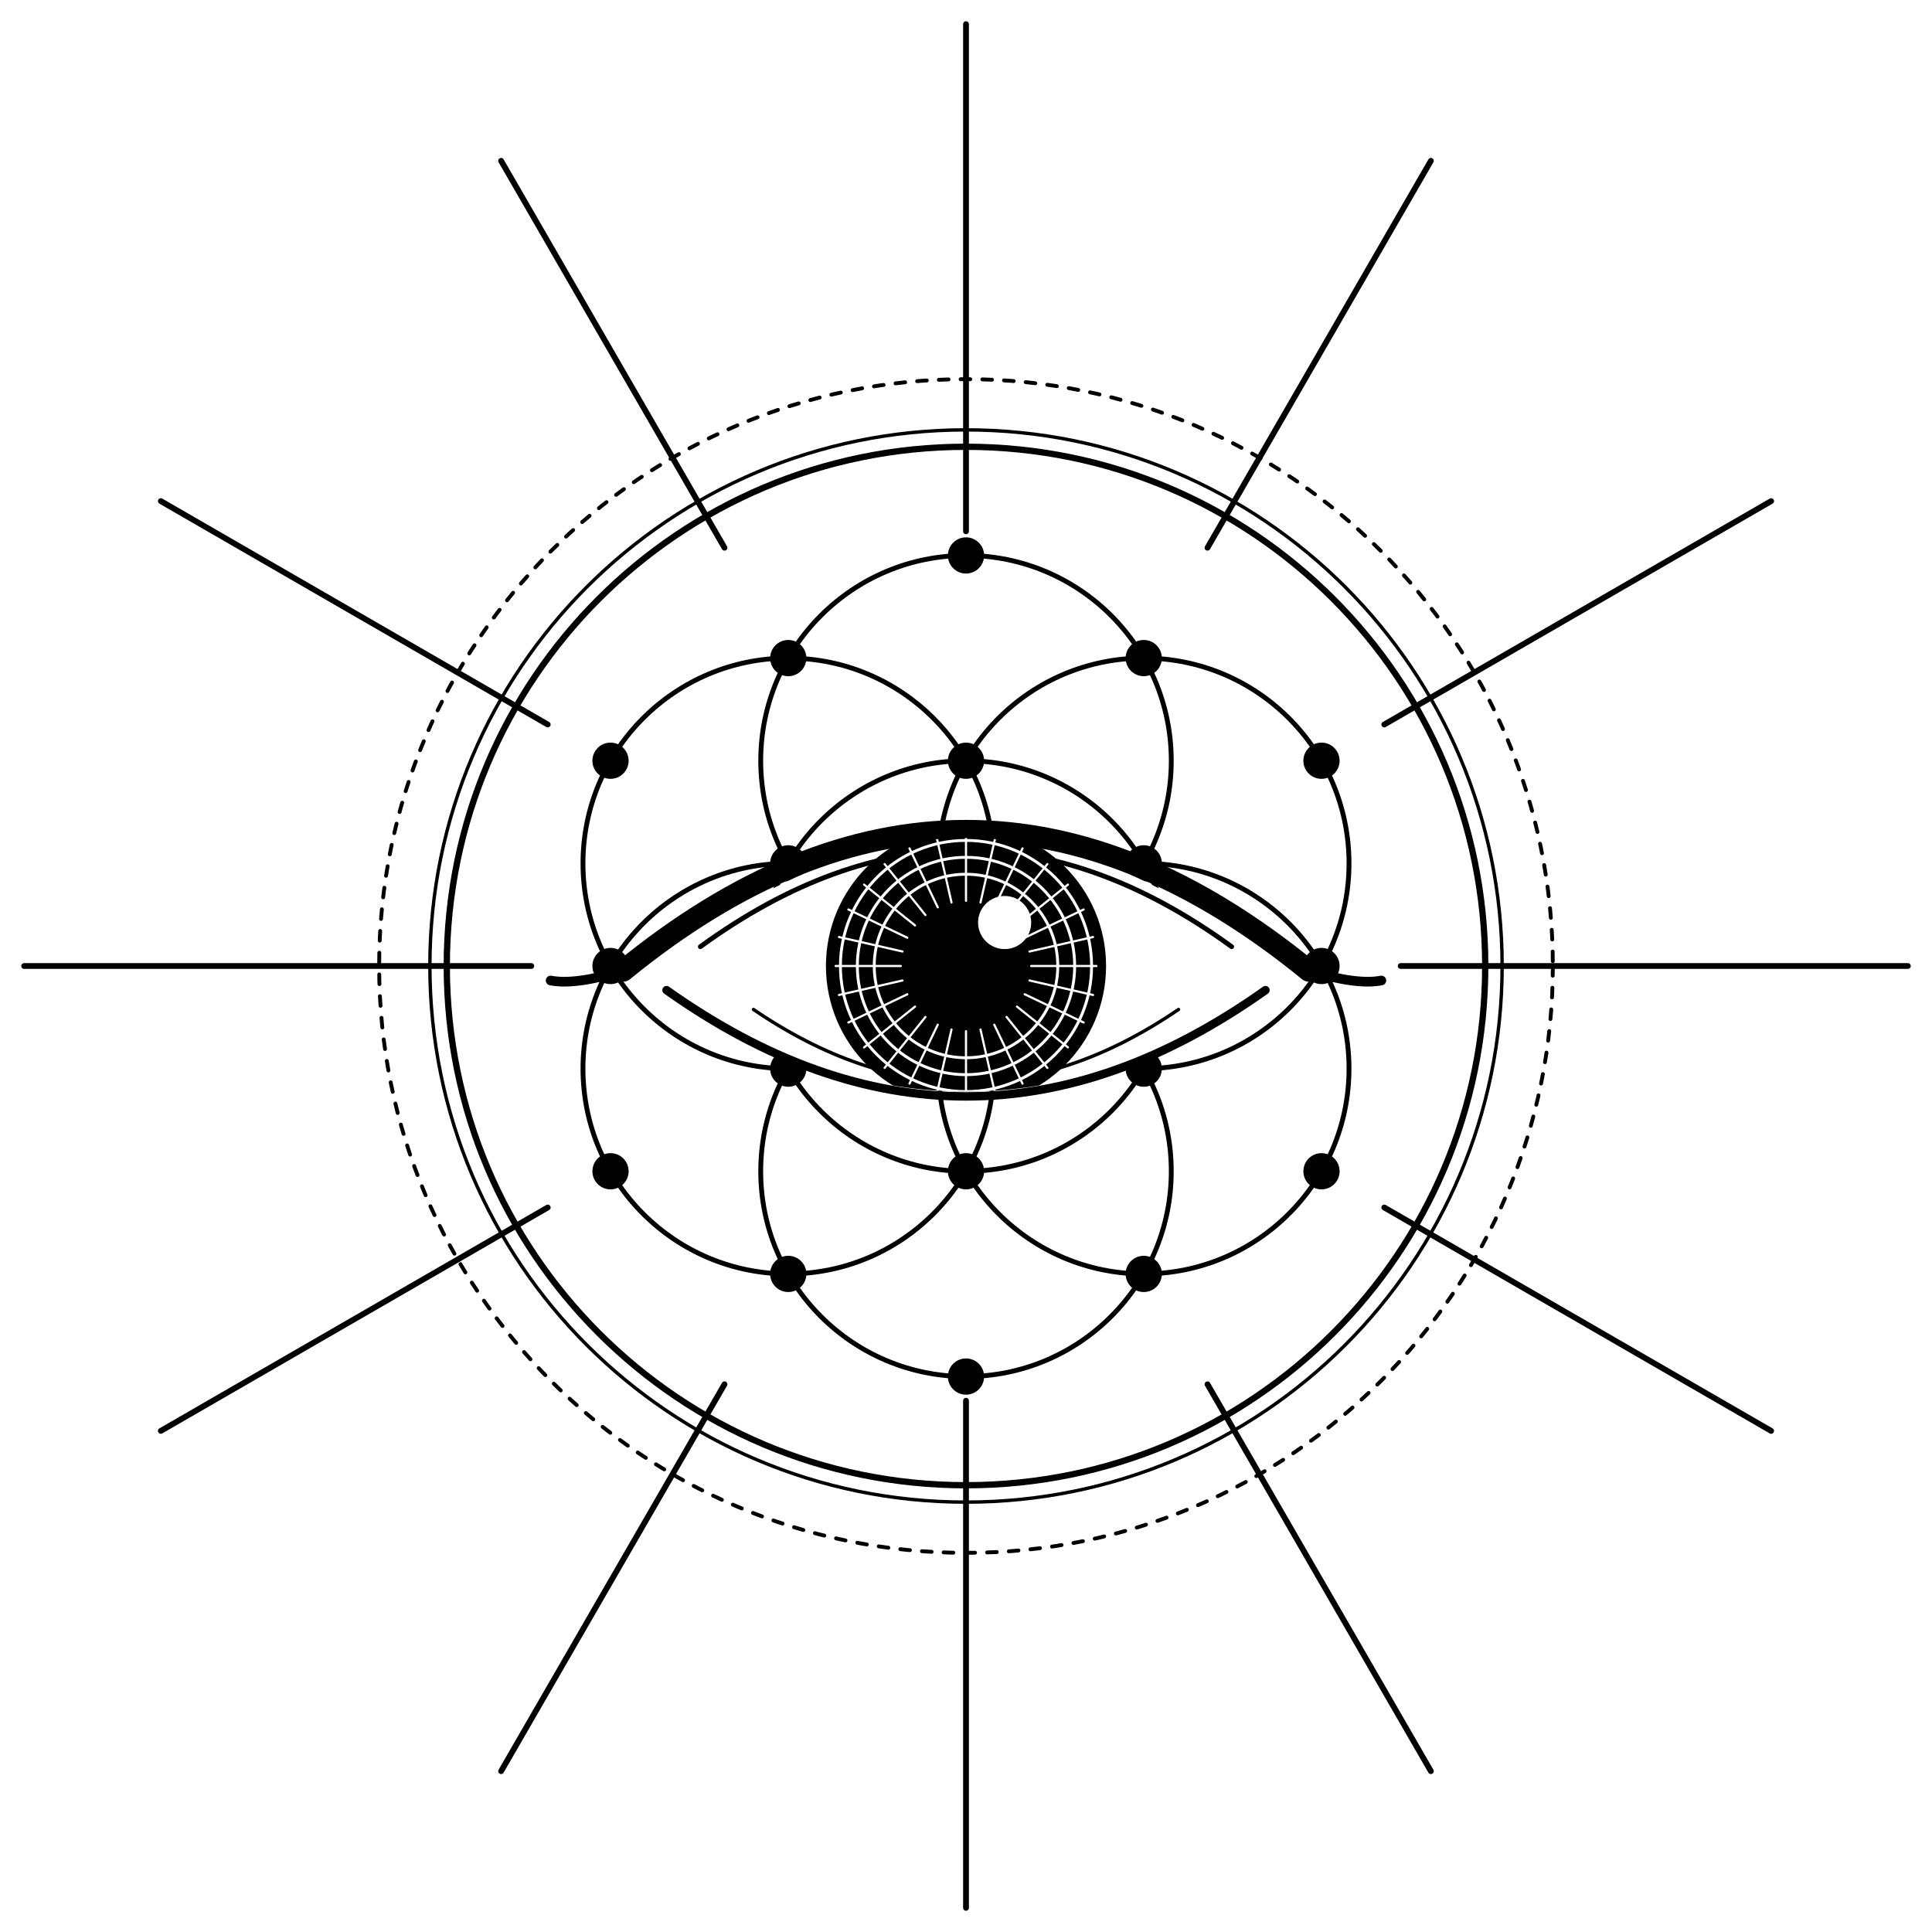
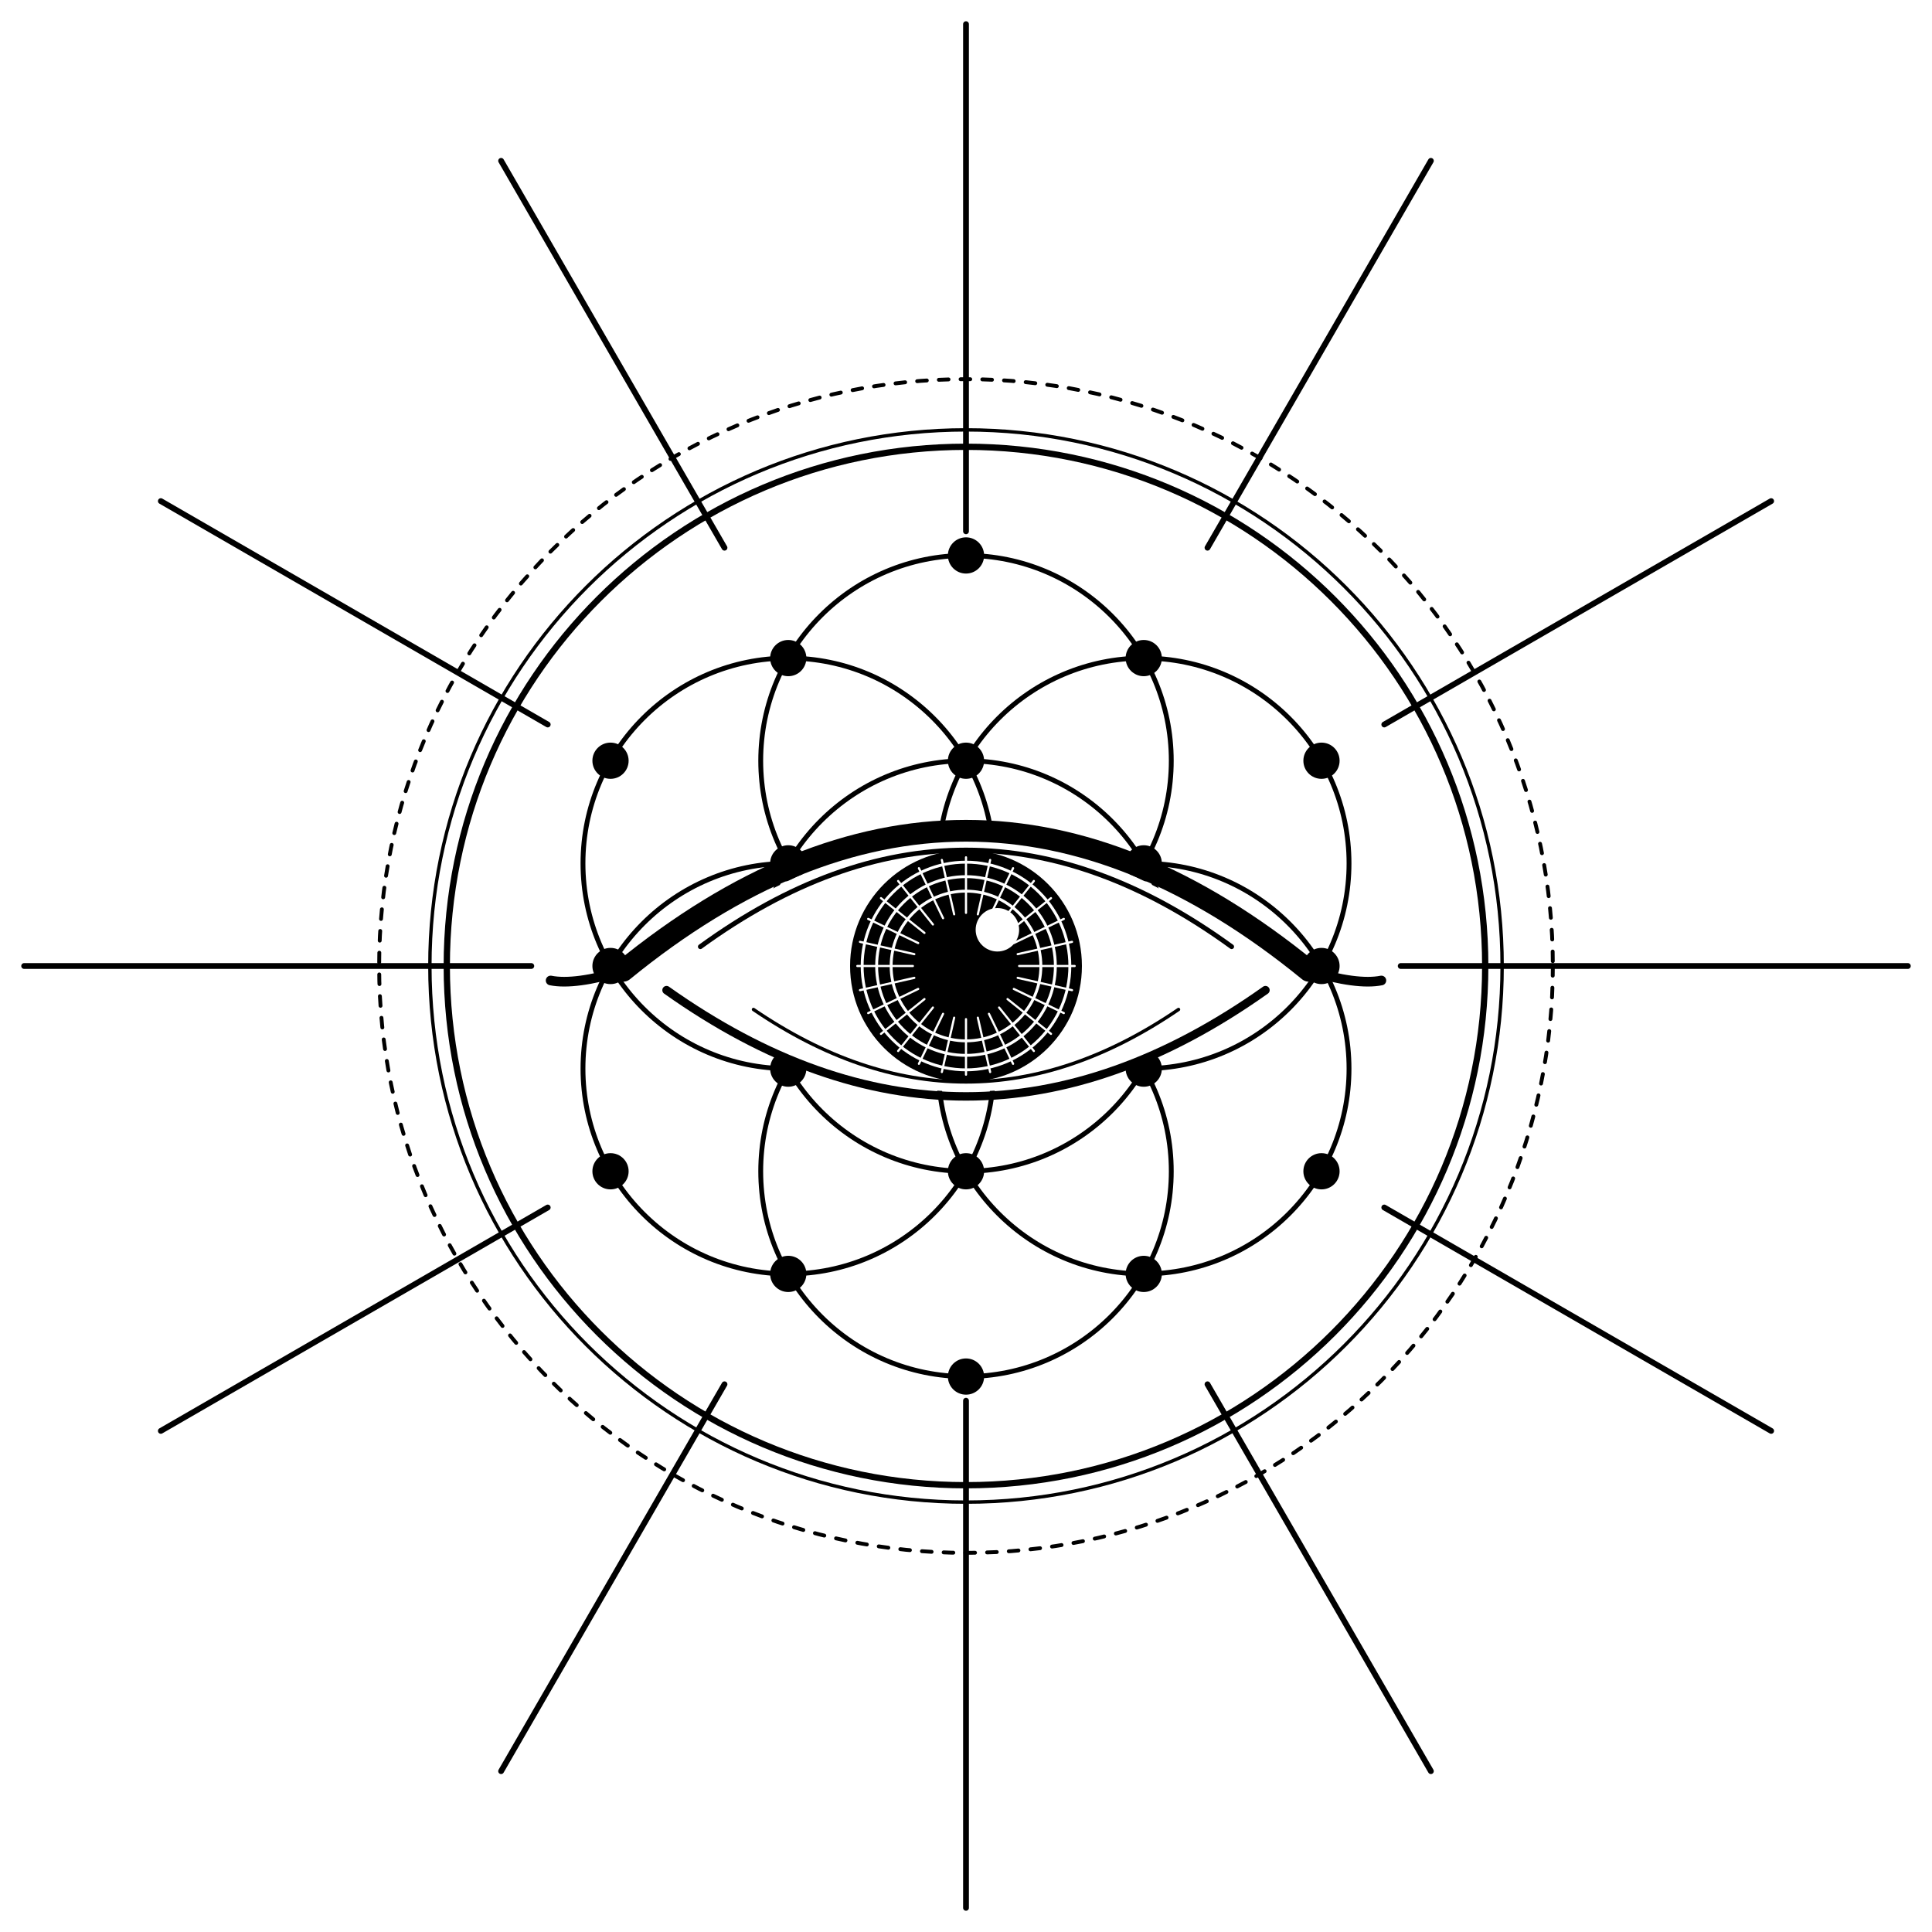
<svg xmlns="http://www.w3.org/2000/svg" viewBox="0 0 800 800" width="800" height="800">
  <rect width="800" height="800" fill="#fff" />
  <g stroke="#000" stroke-linecap="round">
    <line x1="580.0" y1="400.0" x2="790.0" y2="400.0" stroke-width="2.4" />
    <line x1="573.2" y1="300.0" x2="733.4" y2="207.5" stroke-width="2.4" />
    <line x1="500.0" y1="226.8" x2="592.5" y2="66.6" stroke-width="2.4" />
    <line x1="400.0" y1="220.0" x2="400.0" y2="10.0" stroke-width="2.4" />
    <line x1="300.0" y1="226.8" x2="207.5" y2="66.6" stroke-width="2.4" />
    <line x1="226.8" y1="300.0" x2="66.6" y2="207.5" stroke-width="2.4" />
    <line x1="220.0" y1="400.0" x2="10.0" y2="400.0" stroke-width="2.4" />
    <line x1="226.8" y1="500.0" x2="66.6" y2="592.5" stroke-width="2.4" />
    <line x1="300.0" y1="573.2" x2="207.5" y2="733.4" stroke-width="2.4" />
    <line x1="400.0" y1="580.0" x2="400.0" y2="790.0" stroke-width="2.4" />
    <line x1="500.0" y1="573.2" x2="592.5" y2="733.4" stroke-width="2.4" />
    <line x1="573.2" y1="500.0" x2="733.4" y2="592.5" stroke-width="2.4" />
    <circle cx="400" cy="400" r="243" stroke-width="1.6" stroke-dasharray="4 5" fill="none" />
    <circle cx="400" cy="400" r="222" stroke-width="1.4" fill="none" />
    <circle cx="400" cy="400" r="215" stroke-width="2.6" fill="none" />
    <circle cx="400" cy="400" r="85" stroke-width="2" fill="none" />
    <circle cx="400.0" cy="315.0" r="85" stroke-width="2" fill="none" />
    <circle cx="326.4" cy="357.5" r="85" stroke-width="2" fill="none" />
    <circle cx="326.4" cy="442.5" r="85" stroke-width="2" fill="none" />
    <circle cx="400.0" cy="485.0" r="85" stroke-width="2" fill="none" />
    <circle cx="473.6" cy="442.5" r="85" stroke-width="2" fill="none" />
    <circle cx="473.6" cy="357.5" r="85" stroke-width="2" fill="none" />
    <circle cx="400.0" cy="315.0" r="7.5" fill="#000" stroke="none" />
    <circle cx="326.4" cy="357.5" r="7.5" fill="#000" stroke="none" />
    <circle cx="326.4" cy="442.5" r="7.5" fill="#000" stroke="none" />
    <circle cx="400.0" cy="485.0" r="7.5" fill="#000" stroke="none" />
    <circle cx="473.6" cy="442.5" r="7.5" fill="#000" stroke="none" />
    <circle cx="473.6" cy="357.5" r="7.5" fill="#000" stroke="none" />
    <circle cx="547.2" cy="400.0" r="7.5" fill="#000" stroke="none" />
    <circle cx="473.6" cy="272.5" r="7.5" fill="#000" stroke="none" />
    <circle cx="326.4" cy="272.5" r="7.5" fill="#000" stroke="none" />
    <circle cx="252.8" cy="400.0" r="7.5" fill="#000" stroke="none" />
    <circle cx="326.4" cy="527.5" r="7.5" fill="#000" stroke="none" />
    <circle cx="473.6" cy="527.5" r="7.5" fill="#000" stroke="none" />
    <circle cx="400.0" cy="230.0" r="7.5" fill="#000" stroke="none" />
    <circle cx="252.8" cy="315.0" r="7.5" fill="#000" stroke="none" />
    <circle cx="252.8" cy="485.0" r="7.5" fill="#000" stroke="none" />
    <circle cx="400.0" cy="570.0" r="7.5" fill="#000" stroke="none" />
    <circle cx="547.2" cy="485.0" r="7.5" fill="#000" stroke="none" />
    <circle cx="547.2" cy="315.0" r="7.5" fill="#000" stroke="none" />
    <path d="M268 404 Q400 290 532 404 Q400 500 268 404 Z" fill="#fff" stroke="none" />
    <path d="M258 402 Q400 286 542 402" stroke-width="9" fill="none" />
    <path d="M290 392 Q400 312 510 392" stroke-width="2" fill="none" />
    <path d="M258 402 Q238 408 228 406" stroke-width="4" fill="none" />
    <path d="M542 402 Q562 408 572 406" stroke-width="4" fill="none" />
    <path d="M276 410 Q400 498 524 410" stroke-width="3.5" fill="none" />
    <path d="M312 418 Q400 478 488 418" stroke-width="1.4" fill="none" />
-     <clipPath id="lid">
-       <path d="M268 404 Q400 290 532 404 Q400 500 268 404 Z" />
-     </clipPath>
-     <g clip-path="url(#lid)">
-       <circle cx="400" cy="400" r="58" fill="#000" stroke="none" />
-       <circle cx="400" cy="400" r="52" stroke="#fff" stroke-width="1.2" fill="none" />
-       <circle cx="400" cy="400" r="45" stroke="#fff" stroke-width="1.2" fill="none" />
-       <circle cx="400" cy="400" r="38" stroke="#fff" stroke-width="1.2" fill="none" />
-       <line x1="427.0" y1="400.0" x2="454.0" y2="400.0" stroke="#fff" stroke-width="0.9" />
-       <line x1="426.3" y1="406.0" x2="452.6" y2="412.0" stroke="#fff" stroke-width="0.9" />
-       <line x1="424.3" y1="411.7" x2="448.7" y2="423.4" stroke="#fff" stroke-width="0.9" />
-       <line x1="421.1" y1="416.8" x2="442.2" y2="433.7" stroke="#fff" stroke-width="0.9" />
-       <line x1="416.8" y1="421.1" x2="433.7" y2="442.2" stroke="#fff" stroke-width="0.9" />
-       <line x1="411.7" y1="424.3" x2="423.4" y2="448.7" stroke="#fff" stroke-width="0.9" />
-       <line x1="406.0" y1="426.3" x2="412.0" y2="452.6" stroke="#fff" stroke-width="0.9" />
-       <line x1="400.0" y1="427.0" x2="400.0" y2="454.0" stroke="#fff" stroke-width="0.9" />
-       <line x1="394.0" y1="426.3" x2="388.0" y2="452.6" stroke="#fff" stroke-width="0.9" />
-       <line x1="388.3" y1="424.3" x2="376.6" y2="448.7" stroke="#fff" stroke-width="0.9" />
-       <line x1="383.2" y1="421.1" x2="366.3" y2="442.2" stroke="#fff" stroke-width="0.9" />
-       <line x1="378.9" y1="416.8" x2="357.8" y2="433.7" stroke="#fff" stroke-width="0.9" />
-       <line x1="375.7" y1="411.7" x2="351.3" y2="423.4" stroke="#fff" stroke-width="0.9" />
-       <line x1="373.7" y1="406.0" x2="347.4" y2="412.0" stroke="#fff" stroke-width="0.9" />
-       <line x1="373.0" y1="400.0" x2="346.0" y2="400.0" stroke="#fff" stroke-width="0.9" />
-       <line x1="373.7" y1="394.0" x2="347.4" y2="388.0" stroke="#fff" stroke-width="0.9" />
-       <line x1="375.7" y1="388.3" x2="351.3" y2="376.6" stroke="#fff" stroke-width="0.9" />
-       <line x1="378.9" y1="383.2" x2="357.8" y2="366.3" stroke="#fff" stroke-width="0.9" />
-       <line x1="383.2" y1="378.9" x2="366.3" y2="357.8" stroke="#fff" stroke-width="0.9" />
-       <line x1="388.3" y1="375.7" x2="376.6" y2="351.3" stroke="#fff" stroke-width="0.9" />
-       <line x1="394.0" y1="373.7" x2="388.0" y2="347.4" stroke="#fff" stroke-width="0.9" />
-       <line x1="400.0" y1="373.0" x2="400.0" y2="346.0" stroke="#fff" stroke-width="0.9" />
-       <line x1="406.0" y1="373.7" x2="412.0" y2="347.4" stroke="#fff" stroke-width="0.9" />
-       <line x1="411.7" y1="375.7" x2="423.4" y2="351.3" stroke="#fff" stroke-width="0.9" />
-       <line x1="416.8" y1="378.9" x2="433.7" y2="357.8" stroke="#fff" stroke-width="0.9" />
-       <line x1="421.1" y1="383.2" x2="442.2" y2="366.3" stroke="#fff" stroke-width="0.9" />
-       <line x1="424.3" y1="388.3" x2="448.7" y2="376.6" stroke="#fff" stroke-width="0.9" />
-       <line x1="426.3" y1="394.0" x2="452.6" y2="388.0" stroke="#fff" stroke-width="0.9" />
-       <circle cx="400" cy="400" r="23" fill="#000" stroke="none" />
-       <circle cx="416" cy="382" r="11" fill="#fff" stroke="none" />
-     </g>
+     <circle cx="400" cy="400" r="48" fill="#000" stroke="none" />
+     <circle cx="400" cy="400" r="43" stroke="#fff" stroke-width="1.2" fill="none" />
+     <circle cx="400" cy="400" r="37" stroke="#fff" stroke-width="1.2" fill="none" />
+     <circle cx="400" cy="400" r="31" stroke="#fff" stroke-width="1.2" fill="none" />
+     <line x1="422.0" y1="400.0" x2="445.0" y2="400.0" stroke="#fff" stroke-width="0.9" />
+     <line x1="421.4" y1="404.9" x2="443.9" y2="410.0" stroke="#fff" stroke-width="0.9" />
+     <line x1="419.8" y1="409.5" x2="440.5" y2="419.5" stroke="#fff" stroke-width="0.9" />
+     <line x1="417.2" y1="413.7" x2="435.2" y2="428.1" stroke="#fff" stroke-width="0.9" />
+     <line x1="413.7" y1="417.2" x2="428.1" y2="435.2" stroke="#fff" stroke-width="0.9" />
+     <line x1="409.5" y1="419.8" x2="419.5" y2="440.5" stroke="#fff" stroke-width="0.9" />
+     <line x1="404.9" y1="421.4" x2="410.0" y2="443.9" stroke="#fff" stroke-width="0.9" />
+     <line x1="400.0" y1="422.0" x2="400.0" y2="445.0" stroke="#fff" stroke-width="0.9" />
+     <line x1="395.1" y1="421.4" x2="390.0" y2="443.9" stroke="#fff" stroke-width="0.9" />
+     <line x1="390.5" y1="419.8" x2="380.5" y2="440.5" stroke="#fff" stroke-width="0.9" />
+     <line x1="386.3" y1="417.2" x2="371.9" y2="435.2" stroke="#fff" stroke-width="0.9" />
+     <line x1="382.8" y1="413.7" x2="364.8" y2="428.1" stroke="#fff" stroke-width="0.9" />
+     <line x1="380.2" y1="409.5" x2="359.5" y2="419.5" stroke="#fff" stroke-width="0.9" />
+     <line x1="378.6" y1="404.9" x2="356.1" y2="410.0" stroke="#fff" stroke-width="0.9" />
+     <line x1="378.0" y1="400.0" x2="355.0" y2="400.0" stroke="#fff" stroke-width="0.9" />
+     <line x1="378.6" y1="395.1" x2="356.1" y2="390.0" stroke="#fff" stroke-width="0.9" />
+     <line x1="380.2" y1="390.5" x2="359.5" y2="380.5" stroke="#fff" stroke-width="0.9" />
+     <line x1="382.8" y1="386.3" x2="364.8" y2="371.9" stroke="#fff" stroke-width="0.9" />
+     <line x1="386.3" y1="382.8" x2="371.9" y2="364.8" stroke="#fff" stroke-width="0.9" />
+     <line x1="390.5" y1="380.2" x2="380.5" y2="359.5" stroke="#fff" stroke-width="0.9" />
+     <line x1="395.1" y1="378.6" x2="390.0" y2="356.1" stroke="#fff" stroke-width="0.9" />
+     <line x1="400.0" y1="378.0" x2="400.0" y2="355.0" stroke="#fff" stroke-width="0.9" />
+     <line x1="404.9" y1="378.6" x2="410.0" y2="356.1" stroke="#fff" stroke-width="0.9" />
+     <line x1="409.5" y1="380.2" x2="419.5" y2="359.5" stroke="#fff" stroke-width="0.9" />
+     <line x1="413.7" y1="382.8" x2="428.1" y2="364.8" stroke="#fff" stroke-width="0.9" />
+     <line x1="417.2" y1="386.3" x2="435.2" y2="371.9" stroke="#fff" stroke-width="0.9" />
+     <line x1="419.8" y1="390.5" x2="440.5" y2="380.5" stroke="#fff" stroke-width="0.9" />
+     <line x1="421.4" y1="395.1" x2="443.9" y2="390.0" stroke="#fff" stroke-width="0.9" />
+     <circle cx="400" cy="400" r="19" fill="#000" stroke="none" />
+     <circle cx="413" cy="385" r="9" fill="#fff" stroke="none" />
  </g>
</svg>
